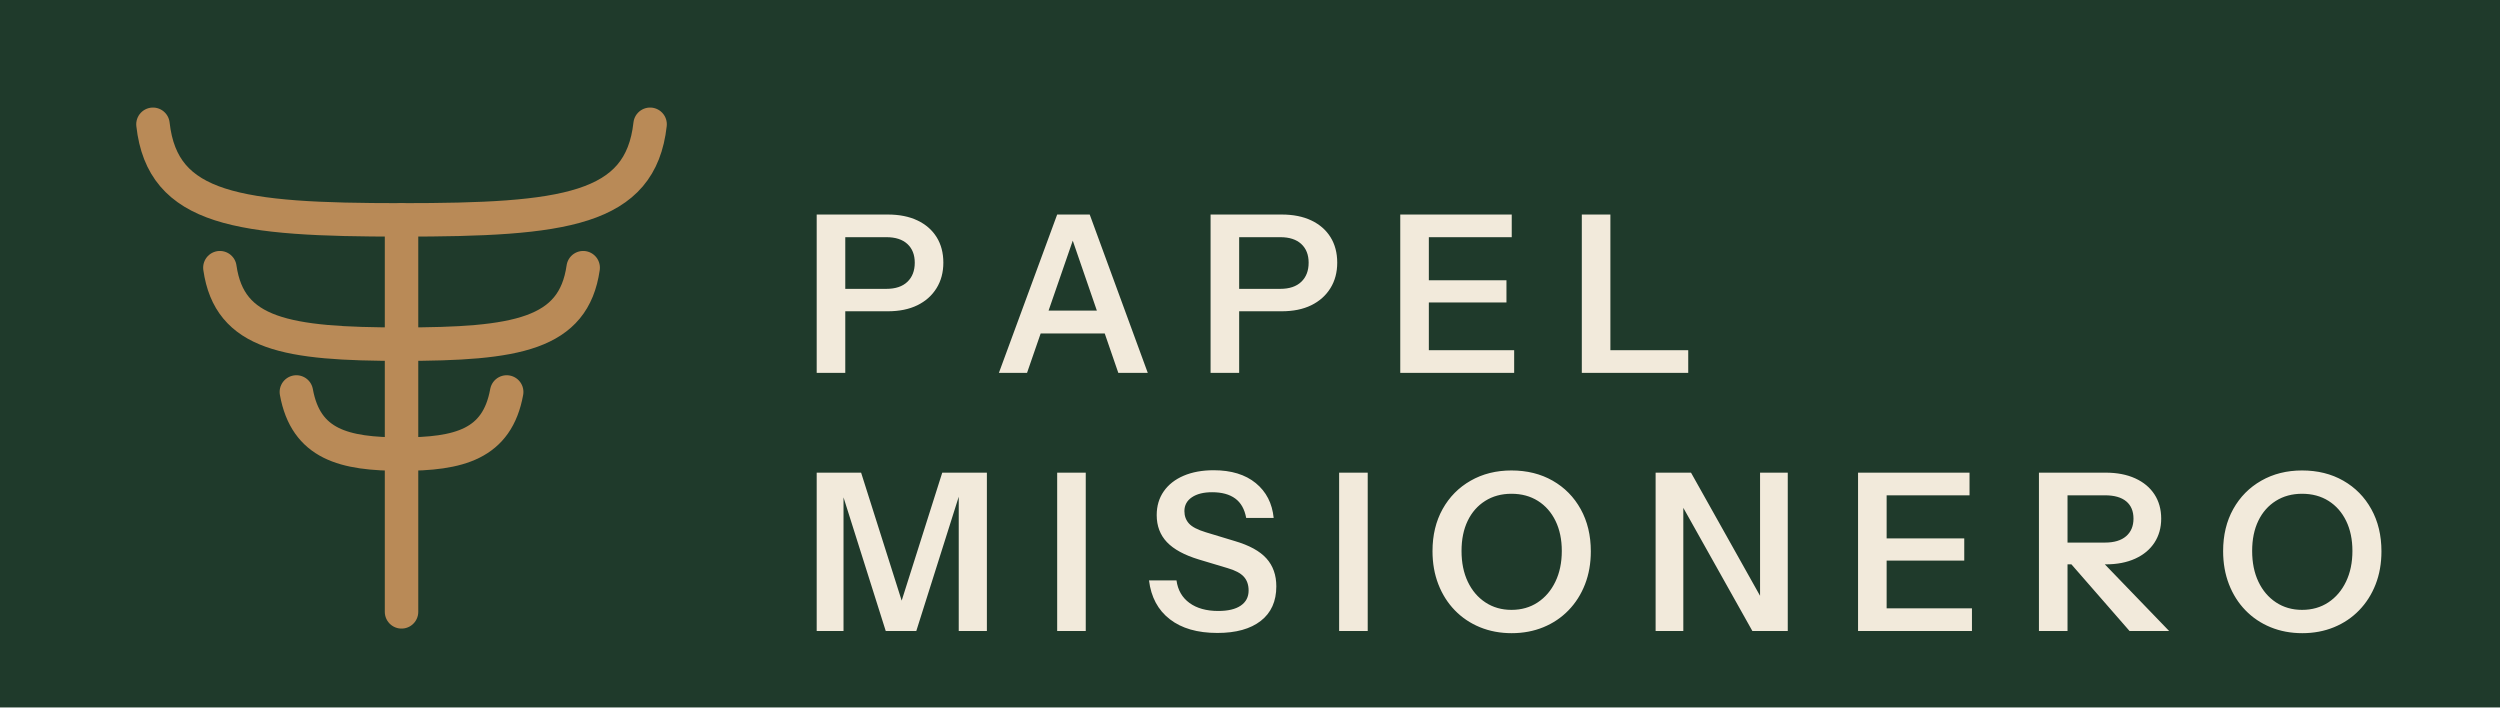
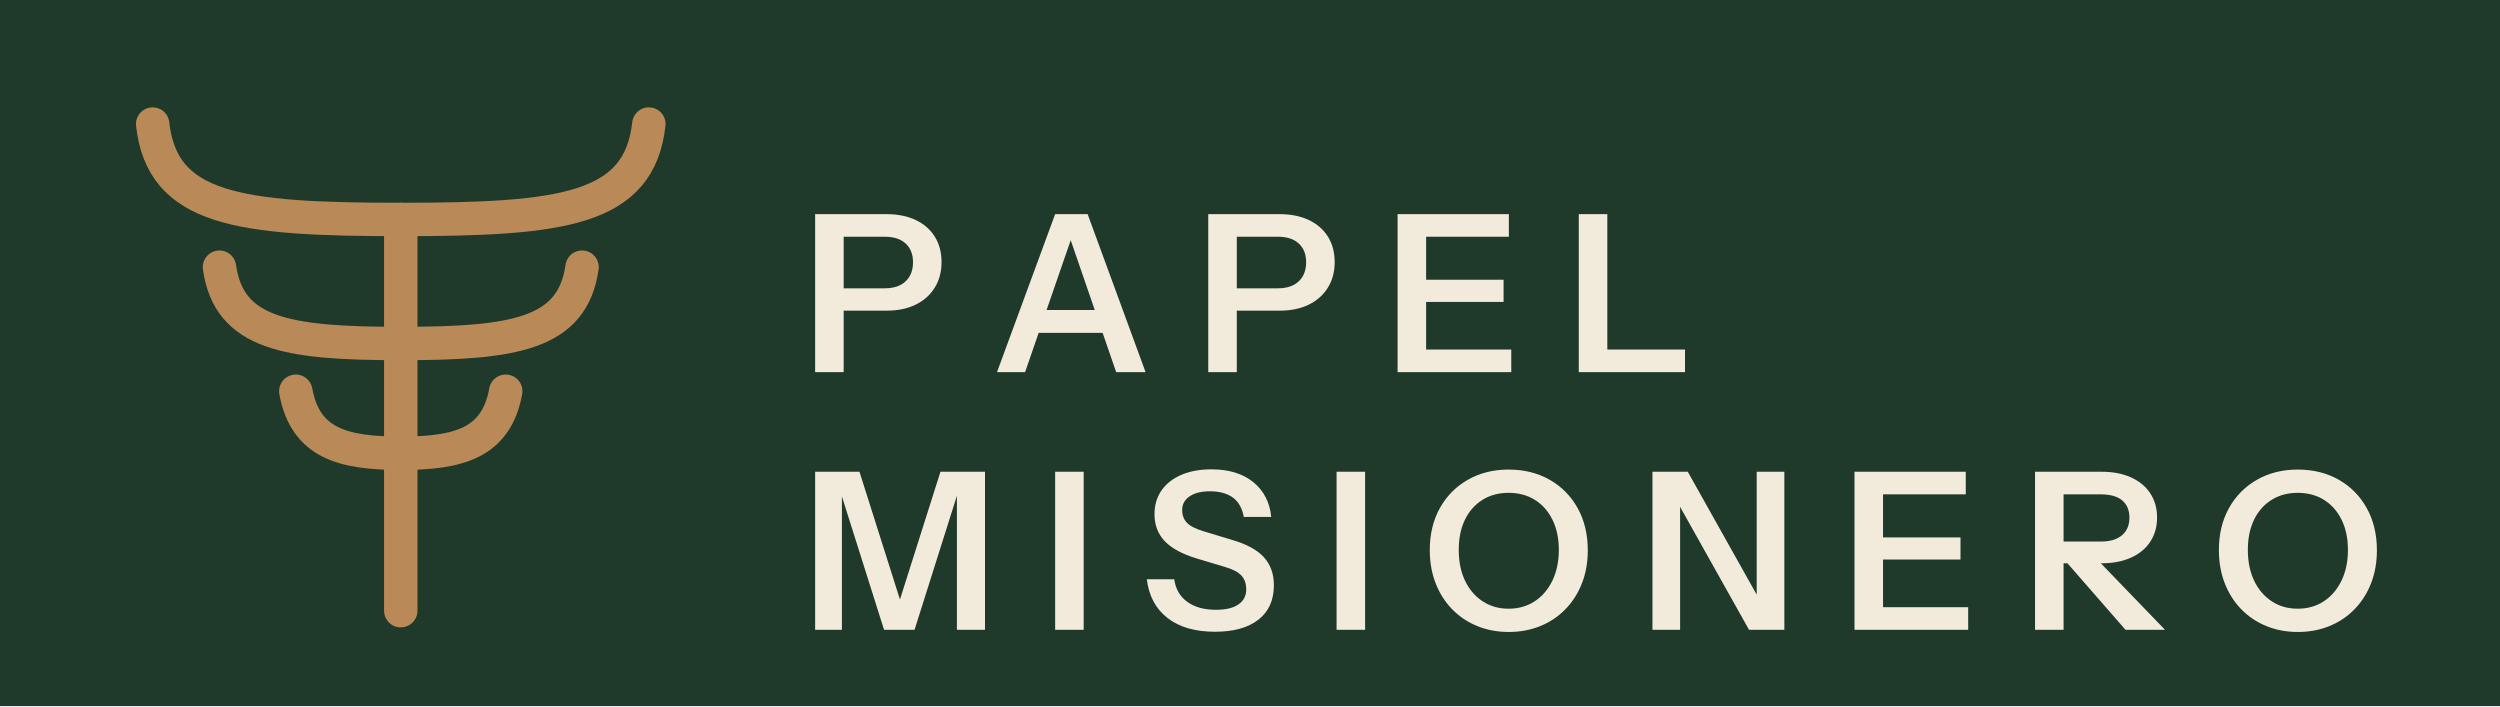
- <svg xmlns="http://www.w3.org/2000/svg" viewBox="0 0 523 148" width="523" height="148">
-   <rect width="523" height="148" fill="#1F3A2B" />
-   <g transform="translate(24 14) scale(1.0)" fill="none" stroke="#B98A57" stroke-width="7.0" stroke-linecap="round" stroke-linejoin="round">
+ <svg xmlns="http://www.w3.org/2000/svg" viewBox="0 0 524 148" width="524" height="148">
+   <rect width="524" height="148" fill="#1F3A2B" />
+   <g transform="translate(24.00 14.00) scale(1.0)" fill="none" stroke="#B98A57" stroke-width="7.0" stroke-linecap="round" stroke-linejoin="round">
    <path d="M8 12 C10 30 26 32 60 32 C94 32 110 30 112 12" />
    <path d="M22 42 C24 56 36 58 60 58 C84 58 96 56 98 42" />
    <path d="M38 68 C40 79 48 81 60 81 C72 81 80 79 82 68" />
    <path d="M60 32 V114" />
  </g>
  <path d="M170.852 78.0V44.88H185.71Q189.344 44.88 191.943 46.122Q194.542 47.364 195.945 49.618Q197.348 51.872 197.348 54.954Q197.348 57.99 195.922 60.29Q194.496 62.59 191.92 63.855Q189.344 65.12 185.71 65.12H175.498V60.428H185.434Q188.286 60.428 189.827 58.956Q191.368 57.484 191.368 54.954Q191.368 52.47 189.827 51.044Q188.286 49.618 185.434 49.618H176.832V78.0Z M208.97 78.0 221.16 44.88H226.312L214.858 78.0ZM233.948 78.0 222.54 44.88H227.968L240.112 78.0ZM215.272 64.982H233.396V69.766H215.272Z M253.252 78.0V44.88H268.11Q271.744 44.88 274.343 46.122Q276.942 47.364 278.345 49.618Q279.748 51.872 279.748 54.954Q279.748 57.99 278.322 60.29Q276.896 62.59 274.32 63.855Q271.744 65.12 268.11 65.12H257.898V60.428H267.834Q270.686 60.428 272.227 58.956Q273.768 57.484 273.768 54.954Q273.768 52.47 272.227 51.044Q270.686 49.618 267.834 49.618H259.232V78.0Z M292.934 78.0V44.88H298.914V78.0ZM295.786 78.0V73.262H316.762V78.0ZM295.786 63.28V58.634H315.152V63.28ZM295.786 49.618V44.88H316.256V49.618Z M330.914 78.0V44.88H336.894V78.0ZM333.766 78.0V73.262H353.178V78.0Z M170.852 132.0V98.88H180.144L190.264 130.804H186.998L197.118 98.88H206.456V132.0H200.568V100.858H201.534L191.69 132.0H185.296L175.544 101.134H176.464V132.0Z M221.16 132.0V98.88H227.14V132.0Z M254.678 132.414Q248.422 132.414 244.719 129.539Q241.016 126.664 240.372 121.42H246.122Q246.536 124.456 248.836 126.135Q251.136 127.814 254.862 127.814Q257.944 127.814 259.577 126.687Q261.21 125.56 261.21 123.536Q261.21 121.742 260.198 120.638Q259.186 119.534 256.794 118.844L250.814 117.05Q246.26 115.67 244.121 113.416Q241.982 111.162 241.982 107.758Q241.982 104.906 243.454 102.79Q244.926 100.674 247.617 99.524Q250.308 98.374 253.896 98.374Q259.416 98.374 262.705 101.065Q265.994 103.756 266.454 108.356H260.704Q260.198 105.596 258.404 104.285Q256.61 102.974 253.574 102.974Q250.906 102.974 249.342 104.032Q247.778 105.09 247.778 106.93Q247.778 108.448 248.721 109.506Q249.664 110.564 252.24 111.346L258.312 113.186Q262.866 114.52 264.936 116.82Q267.006 119.12 267.006 122.662Q267.006 127.354 263.763 129.884Q260.52 132.414 254.678 132.414Z M280.146 132.0V98.88H286.126V132.0Z M316.24 132.46Q312.652 132.46 309.616 131.218Q306.58 129.976 304.349 127.676Q302.118 125.376 300.899 122.225Q299.68 119.074 299.68 115.302Q299.68 110.288 301.796 106.493Q303.912 102.698 307.661 100.559Q311.41 98.42 316.194 98.42Q321.07 98.42 324.819 100.559Q328.568 102.698 330.684 106.516Q332.8 110.334 332.8 115.348Q332.8 119.12 331.581 122.248Q330.362 125.376 328.131 127.676Q325.9 129.976 322.864 131.218Q319.828 132.46 316.24 132.46ZM316.194 127.584Q319.322 127.584 321.691 126.02Q324.06 124.456 325.394 121.673Q326.728 118.89 326.728 115.256Q326.728 111.668 325.417 108.977Q324.106 106.286 321.737 104.791Q319.368 103.296 316.194 103.296Q313.066 103.296 310.697 104.791Q308.328 106.286 307.04 108.954Q305.752 111.622 305.752 115.256Q305.752 118.936 307.063 121.696Q308.374 124.456 310.743 126.02Q313.112 127.584 316.194 127.584Z M346.354 132.0V98.88H353.76L369.906 127.676L368.204 128.09V98.88H374V132.0H366.594L350.448 103.204L352.15 102.79V132.0Z M388.704 132.0V98.88H394.684V132.0ZM391.556 132.0V127.262H412.532V132.0ZM391.556 117.28V112.634H410.922V117.28ZM391.556 103.618V98.88H412.026V103.618Z M426.546 132.0V98.88H440.53Q444.072 98.88 446.694 100.076Q449.316 101.272 450.719 103.434Q452.122 105.596 452.122 108.494Q452.122 111.346 450.719 113.508Q449.316 115.67 446.694 116.866Q444.072 118.062 440.53 118.062H431.238V113.508H440.346Q443.244 113.508 444.785 112.174Q446.326 110.84 446.326 108.494Q446.326 106.148 444.808 104.883Q443.29 103.618 440.346 103.618H432.526V132.0ZM445.498 132.0 430.732 115.072H437.448L453.778 132.0Z M481.638 132.46Q478.05 132.46 475.014 131.218Q471.978 129.976 469.747 127.676Q467.516 125.376 466.297 122.225Q465.078 119.074 465.078 115.302Q465.078 110.288 467.194 106.493Q469.31 102.698 473.059 100.559Q476.808 98.42 481.592 98.42Q486.468 98.42 490.217 100.559Q493.966 102.698 496.082 106.516Q498.198 110.334 498.198 115.348Q498.198 119.12 496.979 122.248Q495.76 125.376 493.529 127.676Q491.298 129.976 488.262 131.218Q485.226 132.46 481.638 132.46ZM481.592 127.584Q484.72 127.584 487.089 126.02Q489.458 124.456 490.792 121.673Q492.126 118.89 492.126 115.256Q492.126 111.668 490.815 108.977Q489.504 106.286 487.135 104.791Q484.766 103.296 481.592 103.296Q478.464 103.296 476.095 104.791Q473.726 106.286 472.438 108.954Q471.15 111.622 471.15 115.256Q471.15 118.936 472.461 121.696Q473.772 124.456 476.141 126.02Q478.51 127.584 481.592 127.584Z" fill="#F2EADB" />
</svg>
